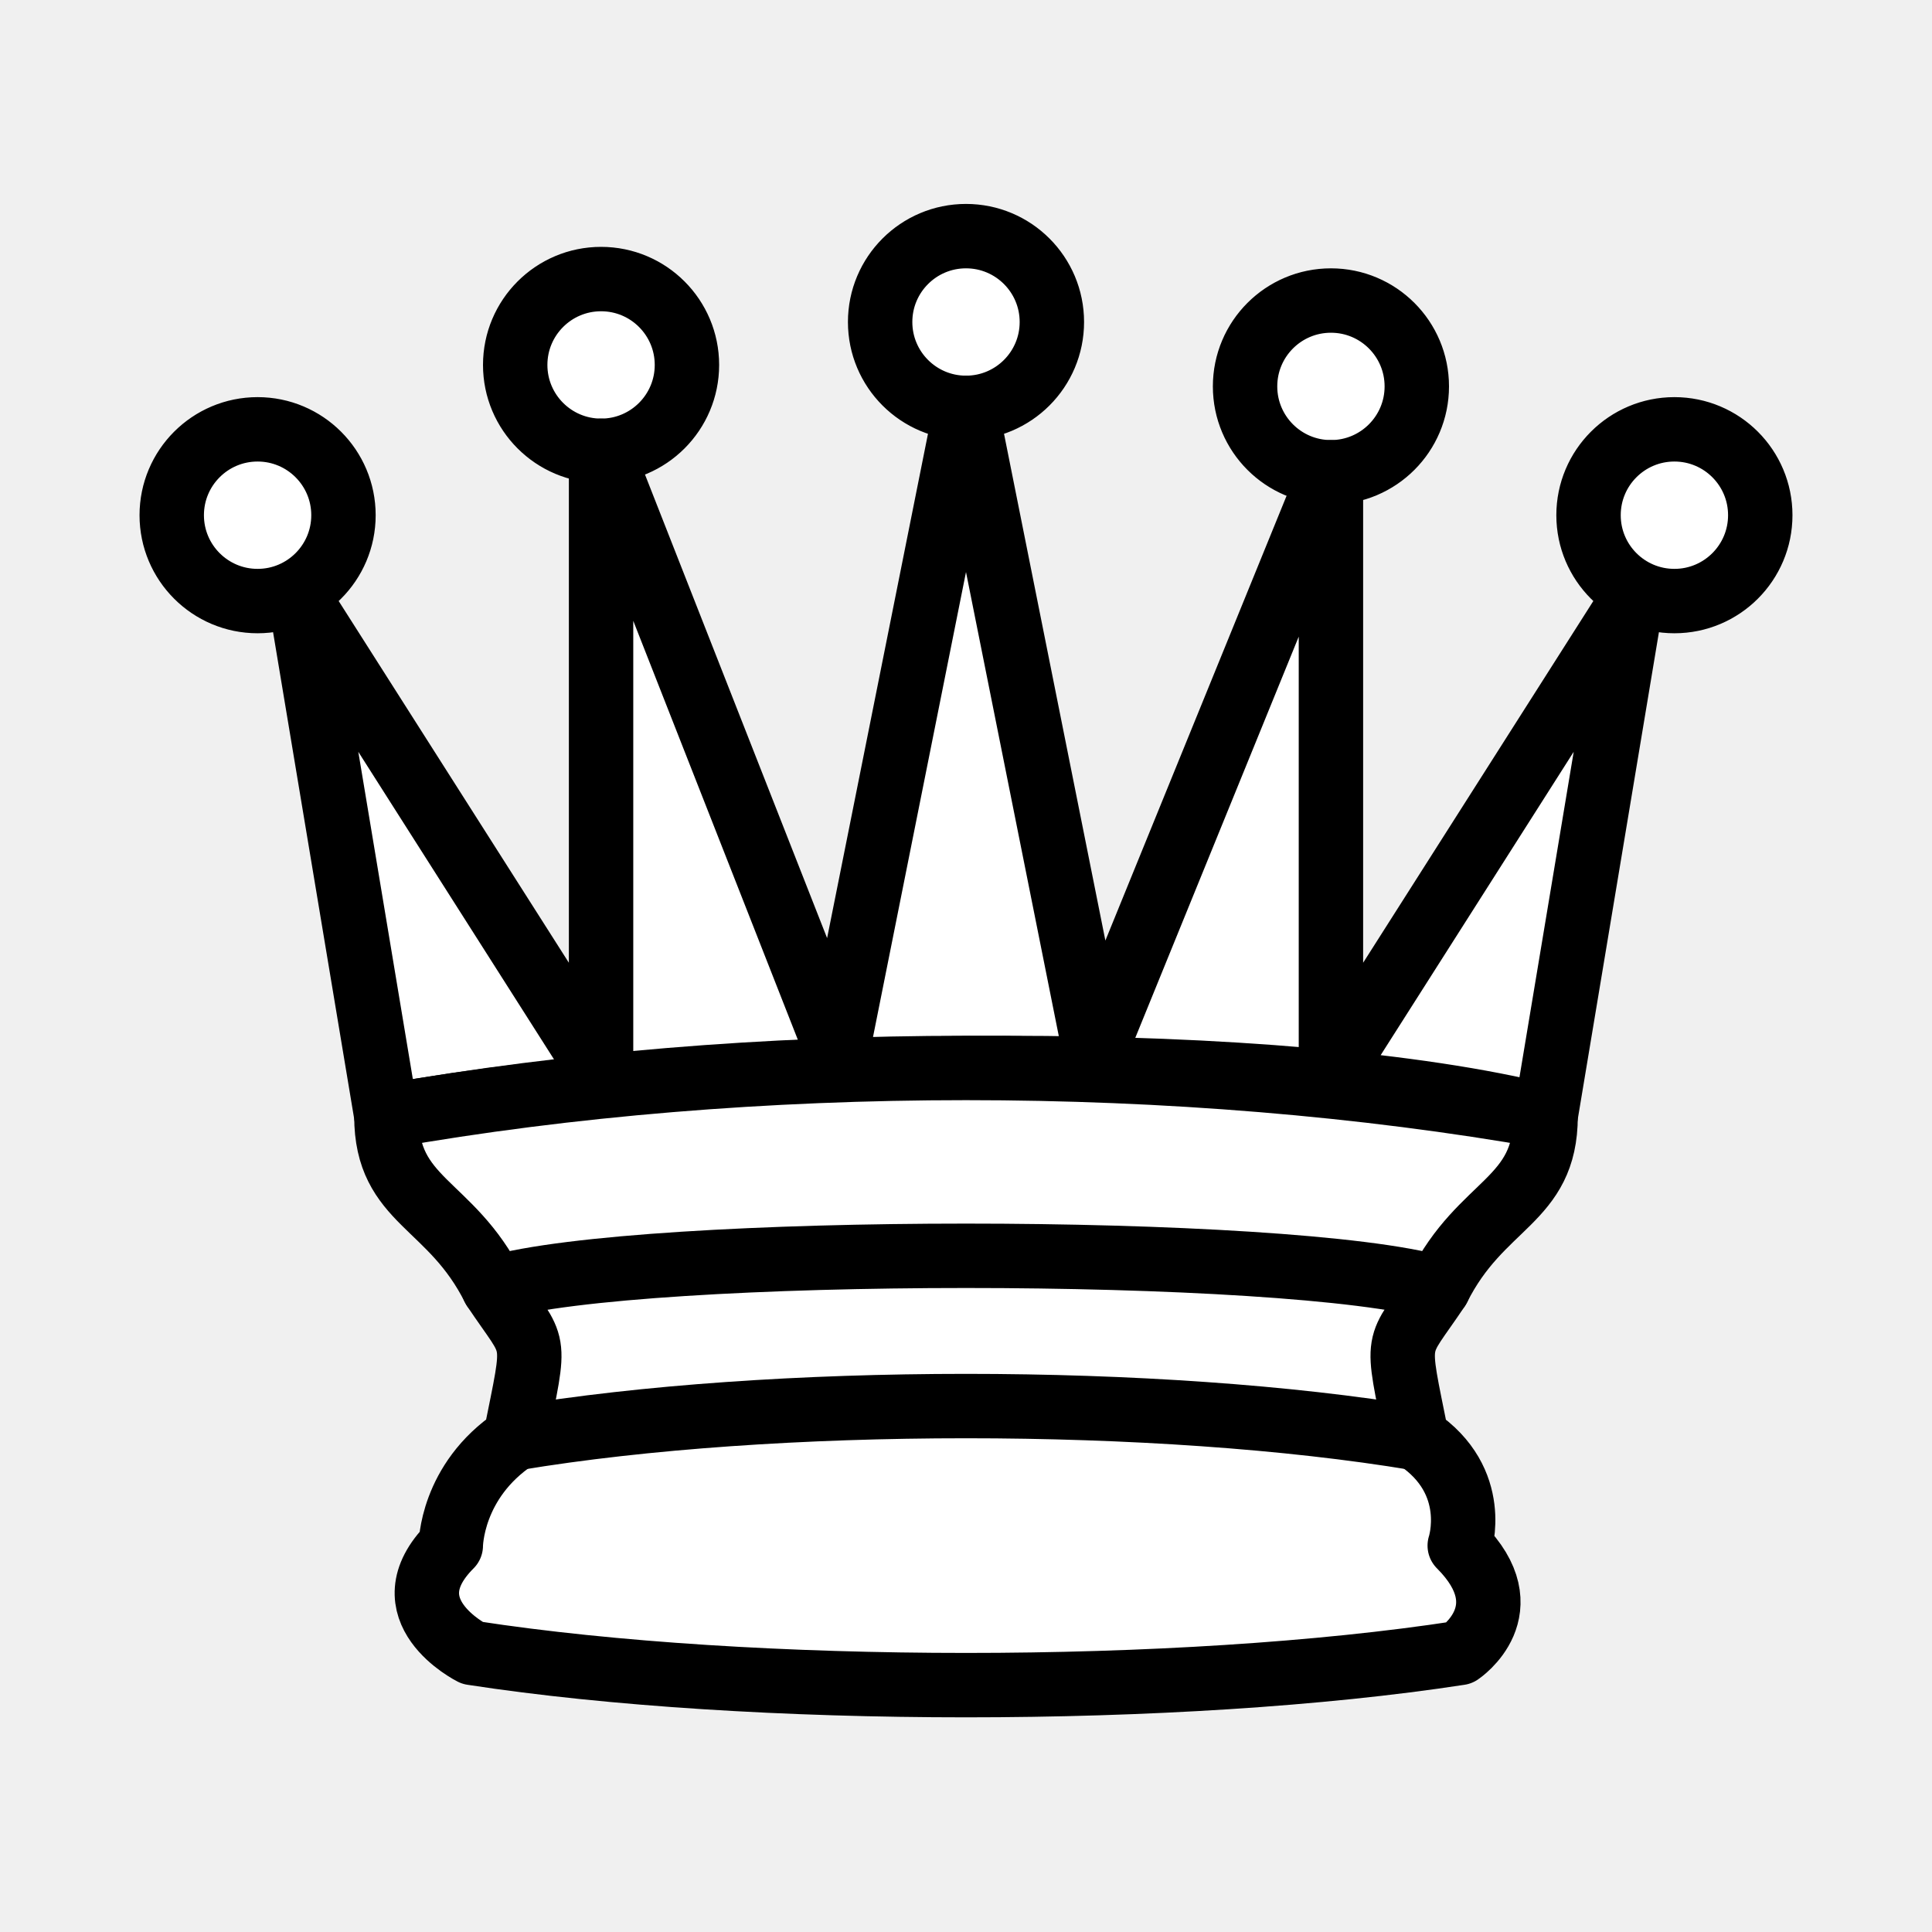
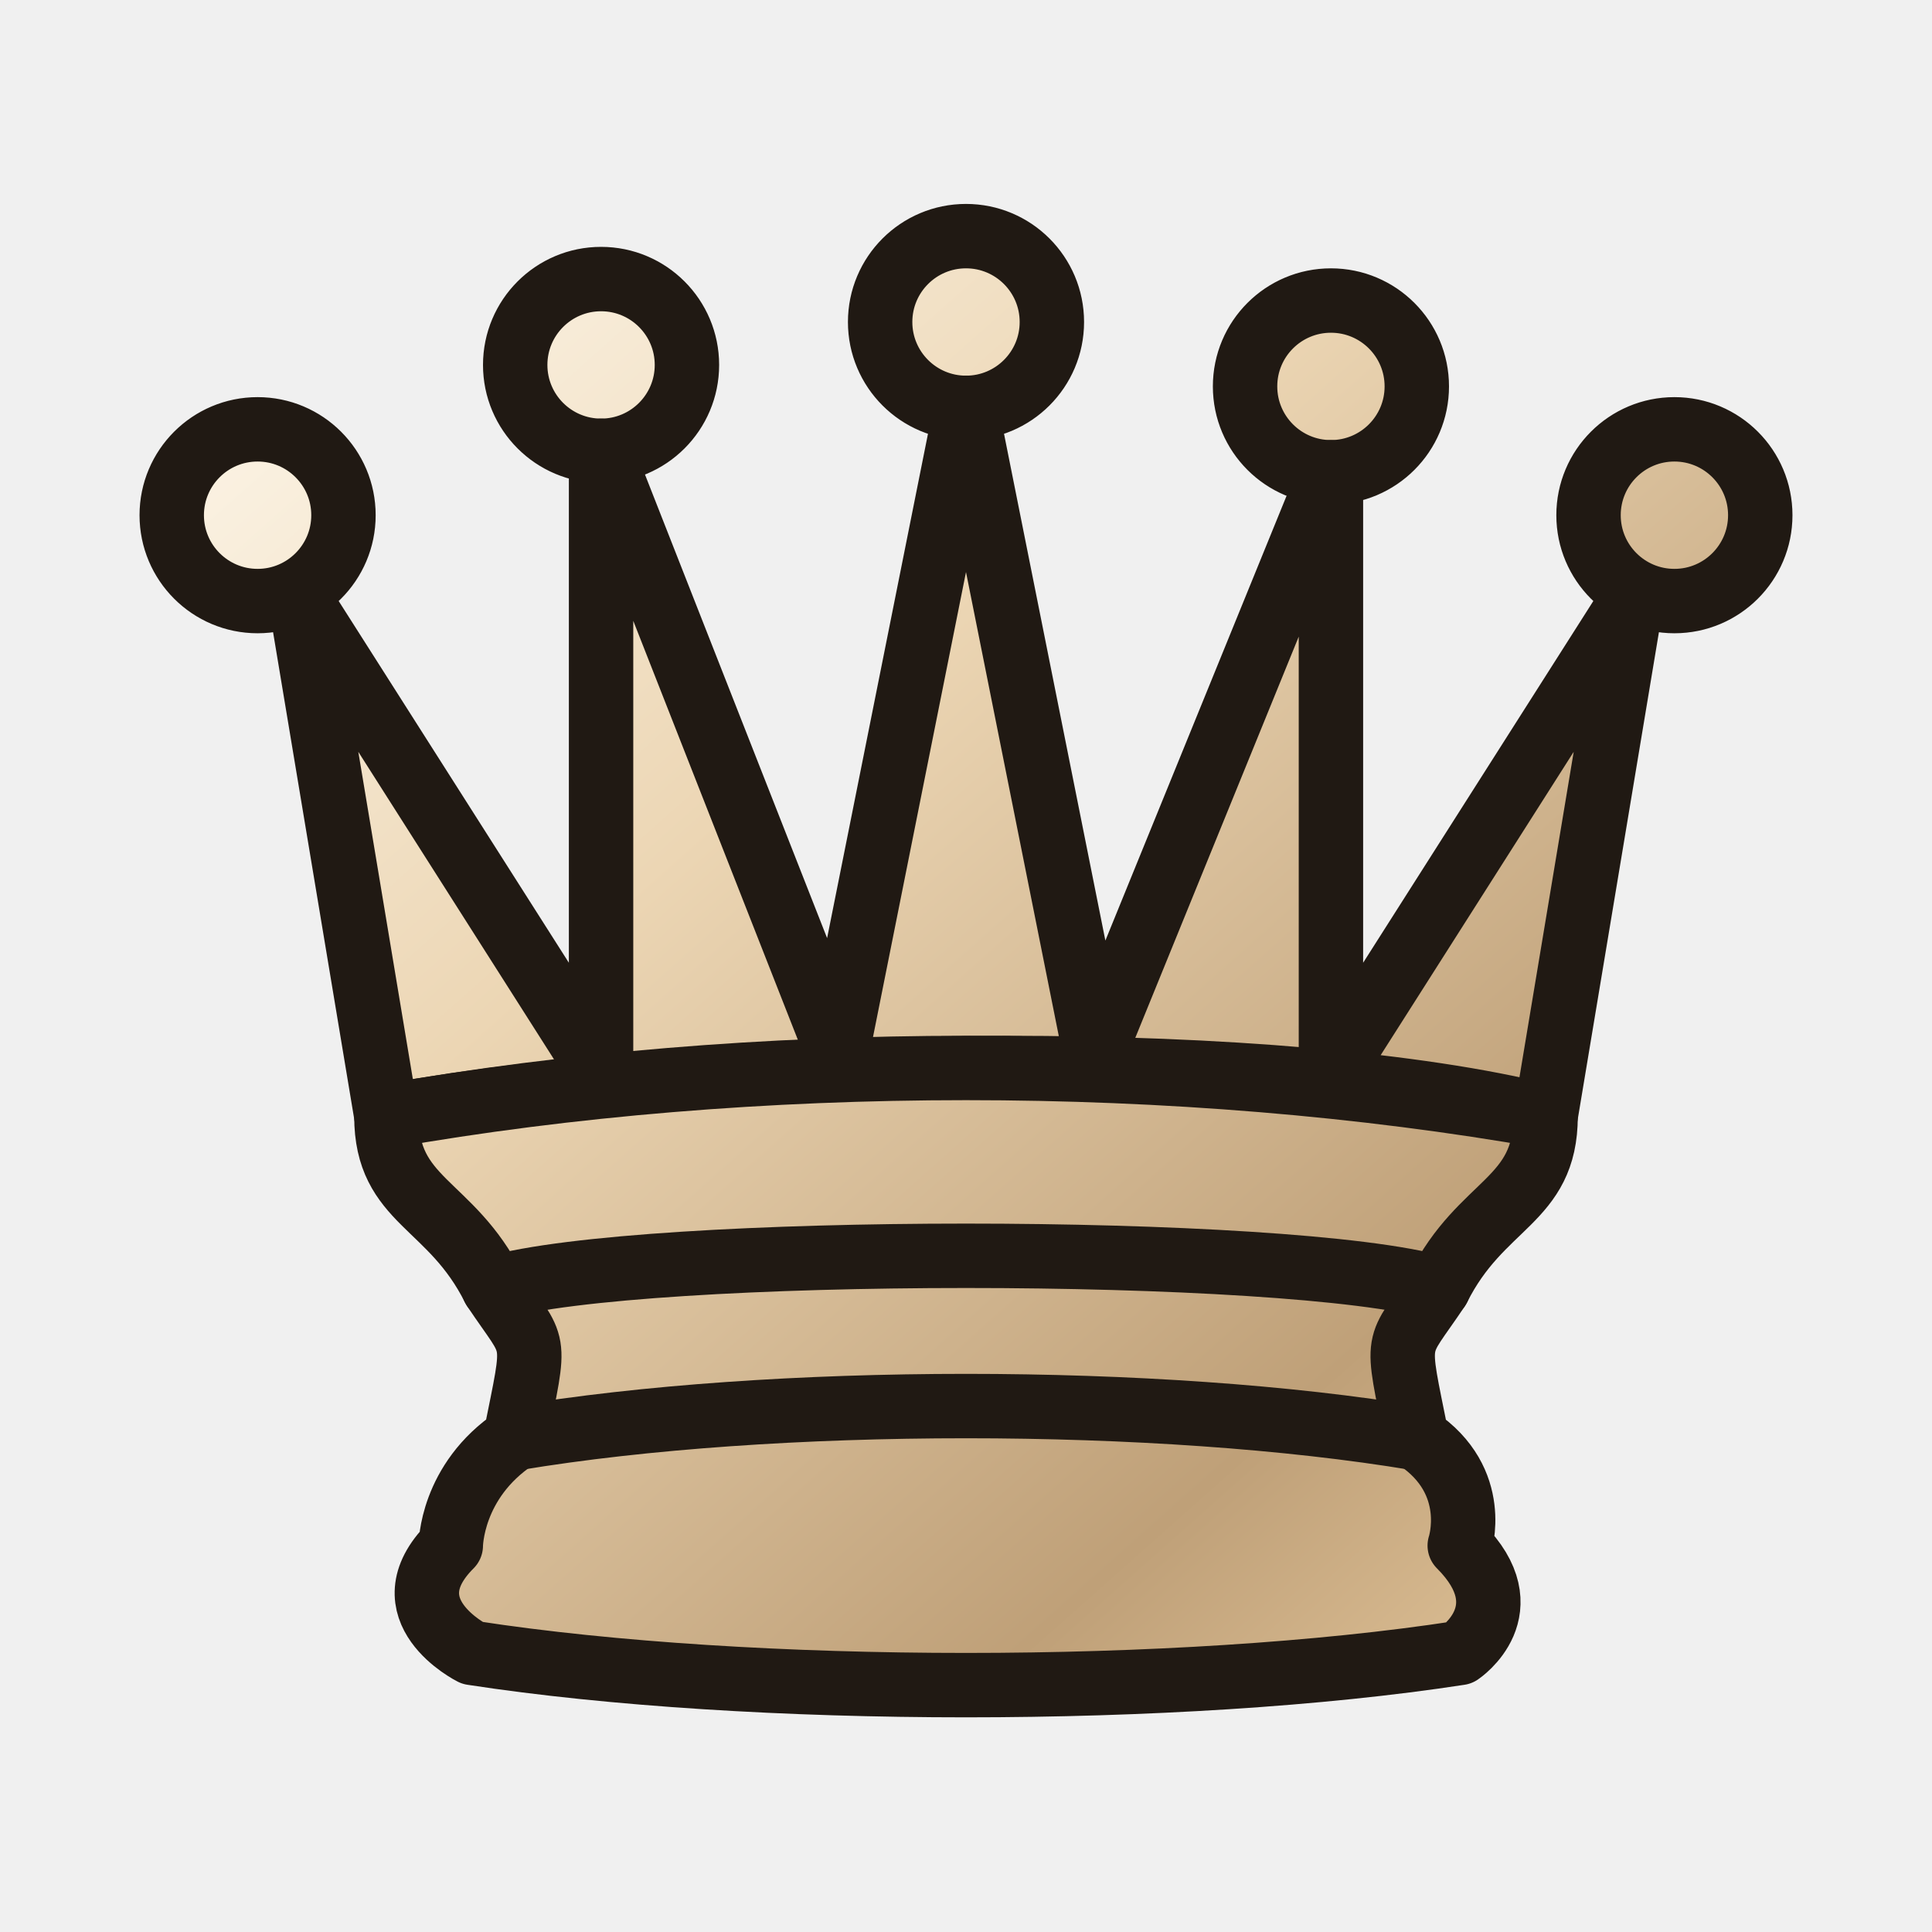
<svg xmlns="http://www.w3.org/2000/svg" style="color-scheme:light only" width="45" height="45" viewBox="0 0 45 45">
-   <g fill="#fff" fill-rule="evenodd" stroke="#000" stroke-linecap="round" stroke-linejoin="round" stroke-width="1.5">
+   <defs>
+     <linearGradient id="piece-finish" gradientUnits="userSpaceOnUse" x1="6" y1="4" x2="38" y2="40">
+       <stop offset="0" stop-color="#fffaf0" />
+       <stop offset=".38" stop-color="#ecd6b4" />
+       <stop offset=".78" stop-color="#bfa078" />
+       <stop offset="1" stop-color="#e6c99e" />
+     </linearGradient>
+   </defs>
+   <g fill="url(#piece-finish)" fill-rule="evenodd" stroke="#201913" stroke-linecap="round" stroke-linejoin="round" stroke-width="1.5">
    <path d="M8 12a2 2 0 1 1-4 0 2 2 0 1 1 4 0m16.5-4.5a2 2 0 1 1-4 0 2 2 0 1 1 4 0M41 12a2 2 0 1 1-4 0 2 2 0 1 1 4 0M16 8.5a2 2 0 1 1-4 0 2 2 0 1 1 4 0M33 9a2 2 0 1 1-4 0 2 2 0 1 1 4 0" />
    <path stroke-linecap="butt" d="M9 26c8.5-1.5 21-1.5 27 0l2-12-7 11V11l-5.5 13.5-3-15-3 15-5.5-14V25L7 14z" />
    <path stroke-linecap="butt" d="M9 26c0 2 1.5 2 2.5 4 1 1.5 1 1 .5 3.5-1.5 1-1.5 2.5-1.5 2.5-1.5 1.5.5 2.5.5 2.5 6.5 1 16.5 1 23 0 0 0 1.5-1 0-2.5 0 0 .5-1.5-1-2.5-.5-2.5-.5-2 .5-3.5 1-2 2.5-2 2.5-4-8.5-1.5-18.5-1.5-27 0z" />
    <path fill="none" d="M11.5 30c3.5-1 18.5-1 22 0M12 33.5c6-1 15-1 21 0" />
  </g>
</svg>
